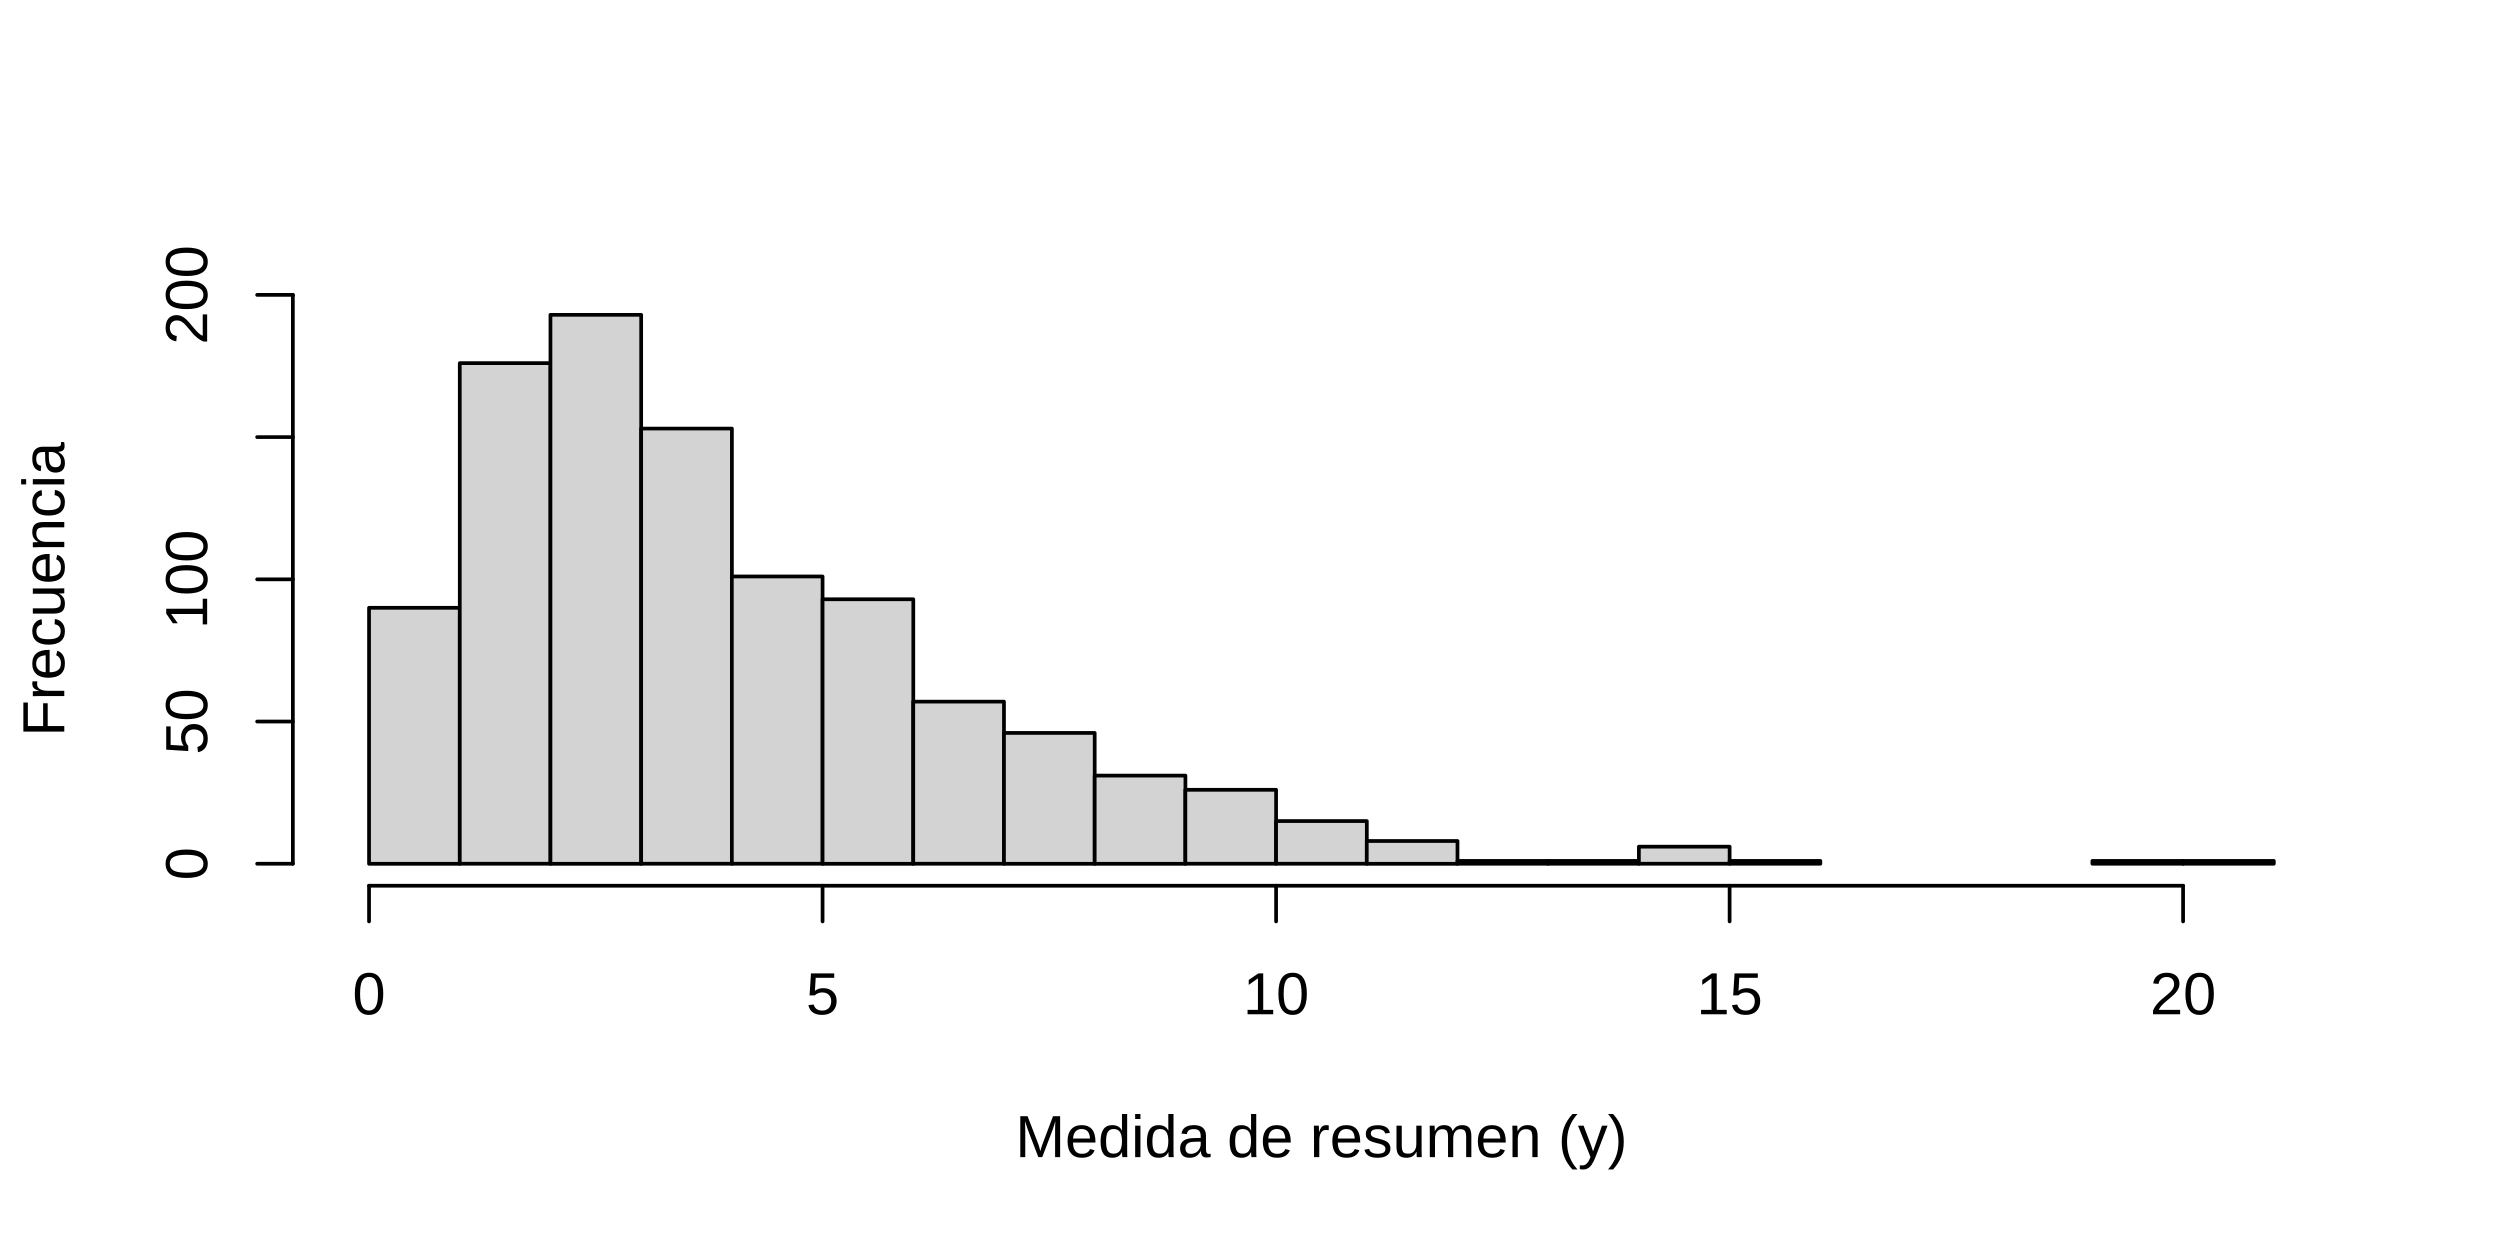
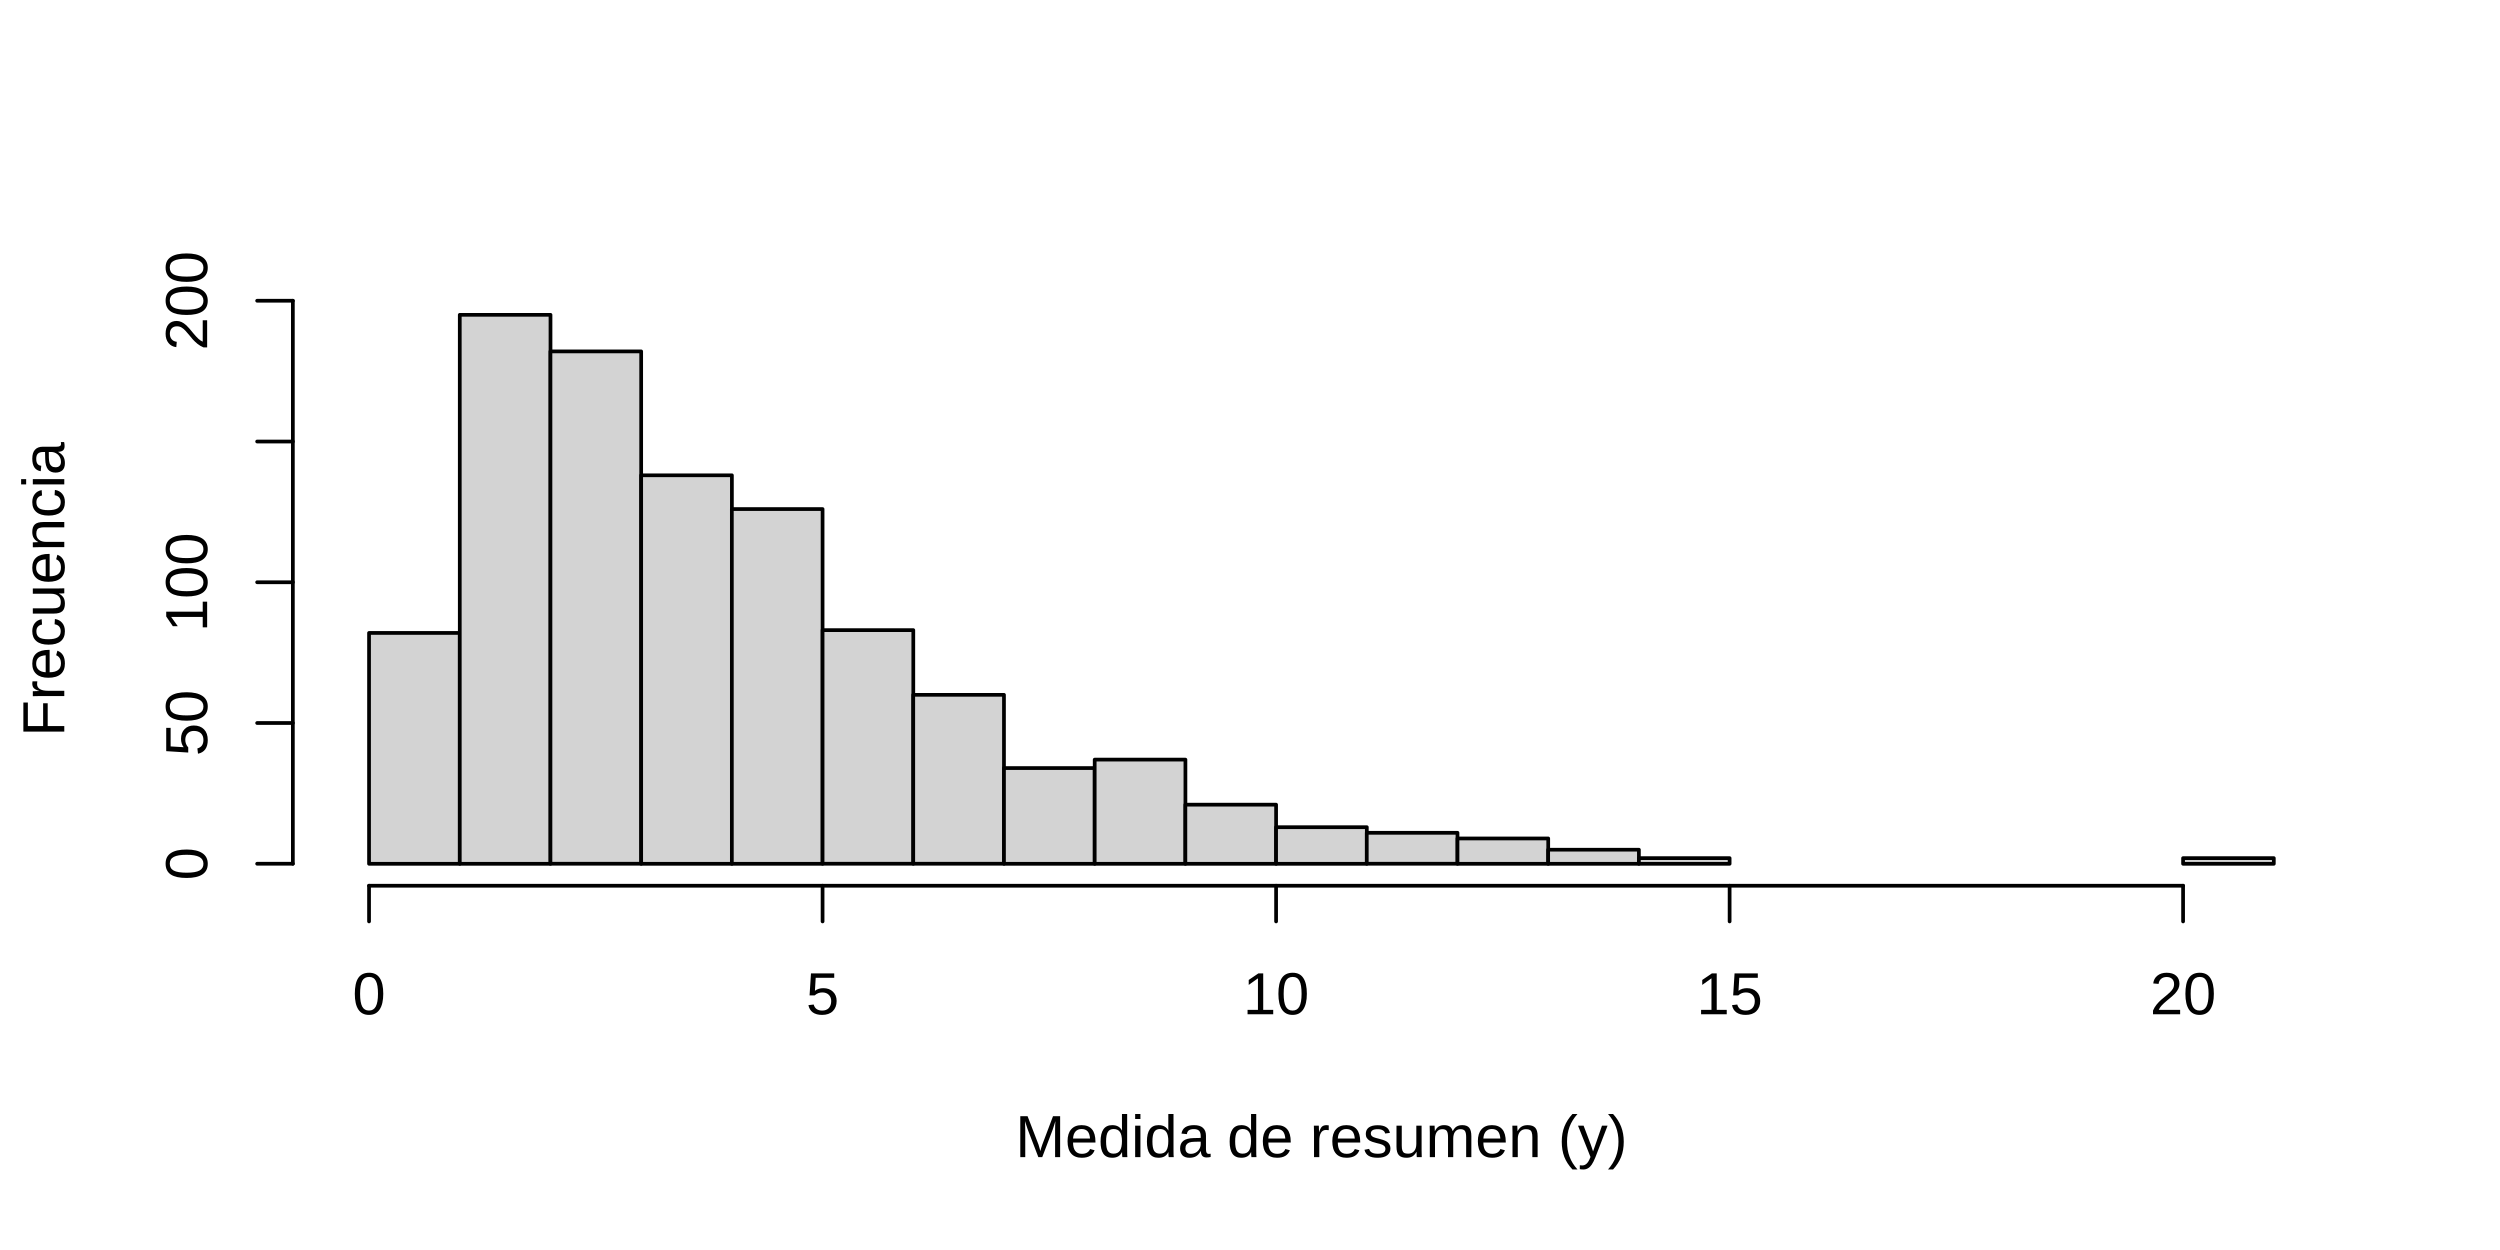
<svg xmlns="http://www.w3.org/2000/svg" class="svglite" width="504.00pt" height="252.00pt" viewBox="0 0 504.00 252.00">
  <defs>
    <style type="text/css">
    .svglite line, .svglite polyline, .svglite polygon, .svglite path, .svglite rect, .svglite circle {
      fill: none;
      stroke: #000000;
      stroke-linecap: round;
      stroke-linejoin: round;
      stroke-miterlimit: 10.00;
    }
  </style>
  </defs>
  <rect width="100%" height="100%" style="stroke: none; fill: #FFFFFF;" />
  <defs>
    <clipPath id="cpMC4wMHw1MDQuMDB8MC4wMHwyNTIuMDA=">
      <rect x="0.00" y="0.00" width="504.00" height="252.00" />
    </clipPath>
  </defs>
  <g clip-path="url(#cpMC4wMHw1MDQuMDB8MC4wMHwyNTIuMDA=)">
    <text x="266.40" y="233.28" text-anchor="middle" style="font-size: 12.00px; font-family: Arial;" textLength="123.41px" lengthAdjust="spacingAndGlyphs">Medida de resumen (y)</text>
    <text transform="translate(12.96,118.80) rotate(-90)" text-anchor="middle" style="font-size: 12.00px; font-family: Arial;" textLength="59.37px" lengthAdjust="spacingAndGlyphs">Frecuencia</text>
    <line x1="74.40" y1="178.56" x2="440.11" y2="178.56" style="stroke-width: 0.75;" />
    <line x1="74.40" y1="178.56" x2="74.40" y2="185.76" style="stroke-width: 0.75;" />
    <line x1="165.83" y1="178.56" x2="165.83" y2="185.76" style="stroke-width: 0.75;" />
    <line x1="257.26" y1="178.56" x2="257.26" y2="185.76" style="stroke-width: 0.75;" />
    <line x1="348.69" y1="178.56" x2="348.69" y2="185.76" style="stroke-width: 0.75;" />
    <line x1="440.11" y1="178.56" x2="440.11" y2="185.76" style="stroke-width: 0.75;" />
    <text x="74.40" y="204.48" text-anchor="middle" style="font-size: 12.00px; font-family: Arial;" textLength="6.67px" lengthAdjust="spacingAndGlyphs">0</text>
    <text x="165.83" y="204.48" text-anchor="middle" style="font-size: 12.00px; font-family: Arial;" textLength="6.67px" lengthAdjust="spacingAndGlyphs">5</text>
    <text x="257.26" y="204.48" text-anchor="middle" style="font-size: 12.00px; font-family: Arial;" textLength="13.35px" lengthAdjust="spacingAndGlyphs">10</text>
    <text x="348.69" y="204.48" text-anchor="middle" style="font-size: 12.00px; font-family: Arial;" textLength="13.35px" lengthAdjust="spacingAndGlyphs">15</text>
    <text x="440.11" y="204.48" text-anchor="middle" style="font-size: 12.00px; font-family: Arial;" textLength="13.35px" lengthAdjust="spacingAndGlyphs">20</text>
-     <line x1="59.04" y1="174.13" x2="59.04" y2="59.45" style="stroke-width: 0.75;" />
+     <line x1="59.04" y1="174.13" x2="59.04" y2="60.63" style="stroke-width: 0.75;" />
    <line x1="59.04" y1="174.13" x2="51.84" y2="174.13" style="stroke-width: 0.75;" />
-     <line x1="59.04" y1="145.46" x2="51.84" y2="145.46" style="stroke-width: 0.75;" />
-     <line x1="59.04" y1="116.79" x2="51.84" y2="116.79" style="stroke-width: 0.75;" />
-     <line x1="59.04" y1="88.12" x2="51.84" y2="88.12" style="stroke-width: 0.75;" />
-     <line x1="59.04" y1="59.45" x2="51.84" y2="59.45" style="stroke-width: 0.75;" />
+     <line x1="59.04" y1="145.76" x2="51.84" y2="145.76" style="stroke-width: 0.75;" />
+     <line x1="59.04" y1="117.38" x2="51.84" y2="117.38" style="stroke-width: 0.75;" />
+     <line x1="59.04" y1="89.01" x2="51.84" y2="89.01" style="stroke-width: 0.75;" />
+     <line x1="59.04" y1="60.63" x2="51.84" y2="60.63" style="stroke-width: 0.75;" />
    <text transform="translate(41.76,174.13) rotate(-90)" text-anchor="middle" style="font-size: 12.00px; font-family: Arial;" textLength="6.67px" lengthAdjust="spacingAndGlyphs">0</text>
-     <text transform="translate(41.76,145.46) rotate(-90)" text-anchor="middle" style="font-size: 12.00px; font-family: Arial;" textLength="13.35px" lengthAdjust="spacingAndGlyphs">50</text>
-     <text transform="translate(41.76,116.79) rotate(-90)" text-anchor="middle" style="font-size: 12.00px; font-family: Arial;" textLength="20.02px" lengthAdjust="spacingAndGlyphs">100</text>
-     <text transform="translate(41.76,59.45) rotate(-90)" text-anchor="middle" style="font-size: 12.00px; font-family: Arial;" textLength="20.02px" lengthAdjust="spacingAndGlyphs">200</text>
+     <text transform="translate(41.76,145.76) rotate(-90)" text-anchor="middle" style="font-size: 12.00px; font-family: Arial;" textLength="13.35px" lengthAdjust="spacingAndGlyphs">50</text>
+     <text transform="translate(41.76,117.38) rotate(-90)" text-anchor="middle" style="font-size: 12.00px; font-family: Arial;" textLength="20.02px" lengthAdjust="spacingAndGlyphs">100</text>
+     <text transform="translate(41.76,60.63) rotate(-90)" text-anchor="middle" style="font-size: 12.00px; font-family: Arial;" textLength="20.02px" lengthAdjust="spacingAndGlyphs">200</text>
  </g>
  <defs>
    <clipPath id="cpNTkuMDR8NDczLjc2fDU5LjA0fDE3OC41Ng==">
      <rect x="59.04" y="59.04" width="414.72" height="119.52" />
    </clipPath>
  </defs>
  <g clip-path="url(#cpNTkuMDR8NDczLjc2fDU5LjA0fDE3OC41Ng==)">
-     <rect x="74.40" y="122.53" width="18.29" height="51.61" style="stroke-width: 0.75; fill: #D3D3D3;" />
-     <rect x="92.69" y="73.21" width="18.29" height="100.92" style="stroke-width: 0.75; fill: #D3D3D3;" />
-     <rect x="110.97" y="63.47" width="18.29" height="110.67" style="stroke-width: 0.75; fill: #D3D3D3;" />
-     <rect x="129.26" y="86.40" width="18.29" height="87.73" style="stroke-width: 0.75; fill: #D3D3D3;" />
-     <rect x="147.54" y="116.22" width="18.29" height="57.91" style="stroke-width: 0.75; fill: #D3D3D3;" />
-     <rect x="165.83" y="120.81" width="18.29" height="53.33" style="stroke-width: 0.75; fill: #D3D3D3;" />
-     <rect x="184.11" y="141.45" width="18.29" height="32.68" style="stroke-width: 0.75; fill: #D3D3D3;" />
-     <rect x="202.40" y="147.76" width="18.29" height="26.38" style="stroke-width: 0.75; fill: #D3D3D3;" />
-     <rect x="220.69" y="156.36" width="18.29" height="17.78" style="stroke-width: 0.75; fill: #D3D3D3;" />
-     <rect x="238.97" y="159.22" width="18.29" height="14.91" style="stroke-width: 0.75; fill: #D3D3D3;" />
-     <rect x="257.26" y="165.53" width="18.29" height="8.60" style="stroke-width: 0.75; fill: #D3D3D3;" />
-     <rect x="275.54" y="169.55" width="18.29" height="4.59" style="stroke-width: 0.75; fill: #D3D3D3;" />
-     <rect x="293.83" y="173.56" width="18.29" height="0.57" style="stroke-width: 0.75; fill: #D3D3D3;" />
-     <rect x="312.11" y="173.56" width="18.29" height="0.57" style="stroke-width: 0.75; fill: #D3D3D3;" />
-     <rect x="330.40" y="170.69" width="18.29" height="3.44" style="stroke-width: 0.75; fill: #D3D3D3;" />
-     <rect x="348.69" y="173.56" width="18.29" height="0.57" style="stroke-width: 0.75; fill: #D3D3D3;" />
+     <rect x="74.40" y="127.60" width="18.29" height="46.54" style="stroke-width: 0.75; fill: #D3D3D3;" />
+     <rect x="92.69" y="63.47" width="18.29" height="110.67" style="stroke-width: 0.75; fill: #D3D3D3;" />
+     <rect x="110.97" y="70.84" width="18.29" height="103.29" style="stroke-width: 0.75; fill: #D3D3D3;" />
+     <rect x="129.26" y="95.82" width="18.29" height="78.32" style="stroke-width: 0.75; fill: #D3D3D3;" />
+     <rect x="147.54" y="102.63" width="18.29" height="71.51" style="stroke-width: 0.75; fill: #D3D3D3;" />
+     <rect x="165.83" y="127.03" width="18.29" height="47.10" style="stroke-width: 0.75; fill: #D3D3D3;" />
+     <rect x="184.11" y="140.08" width="18.29" height="34.05" style="stroke-width: 0.75; fill: #D3D3D3;" />
+     <rect x="202.40" y="154.84" width="18.29" height="19.30" style="stroke-width: 0.75; fill: #D3D3D3;" />
+     <rect x="220.69" y="153.14" width="18.29" height="21.00" style="stroke-width: 0.75; fill: #D3D3D3;" />
+     <rect x="238.97" y="162.22" width="18.29" height="11.92" style="stroke-width: 0.75; fill: #D3D3D3;" />
+     <rect x="257.26" y="166.76" width="18.29" height="7.38" style="stroke-width: 0.75; fill: #D3D3D3;" />
+     <rect x="275.54" y="167.89" width="18.29" height="6.24" style="stroke-width: 0.75; fill: #D3D3D3;" />
+     <rect x="293.83" y="169.03" width="18.29" height="5.11" style="stroke-width: 0.75; fill: #D3D3D3;" />
+     <rect x="312.11" y="171.30" width="18.29" height="2.84" style="stroke-width: 0.75; fill: #D3D3D3;" />
+     <rect x="330.40" y="173.00" width="18.29" height="1.14" style="stroke-width: 0.75; fill: #D3D3D3;" />
+     <rect x="348.69" y="174.13" width="18.29" height="0.00" style="stroke-width: 0.75; fill: #D3D3D3;" />
    <rect x="366.97" y="174.13" width="18.29" height="0.00" style="stroke-width: 0.75; fill: #D3D3D3;" />
    <rect x="385.26" y="174.13" width="18.29" height="0.00" style="stroke-width: 0.75; fill: #D3D3D3;" />
    <rect x="403.54" y="174.13" width="18.29" height="0.00" style="stroke-width: 0.75; fill: #D3D3D3;" />
-     <rect x="421.83" y="173.56" width="18.29" height="0.57" style="stroke-width: 0.75; fill: #D3D3D3;" />
-     <rect x="440.11" y="173.56" width="18.29" height="0.57" style="stroke-width: 0.75; fill: #D3D3D3;" />
+     <rect x="421.83" y="174.13" width="18.29" height="0.00" style="stroke-width: 0.75; fill: #D3D3D3;" />
+     <rect x="440.11" y="173.00" width="18.29" height="1.14" style="stroke-width: 0.75; fill: #D3D3D3;" />
  </g>
</svg>
